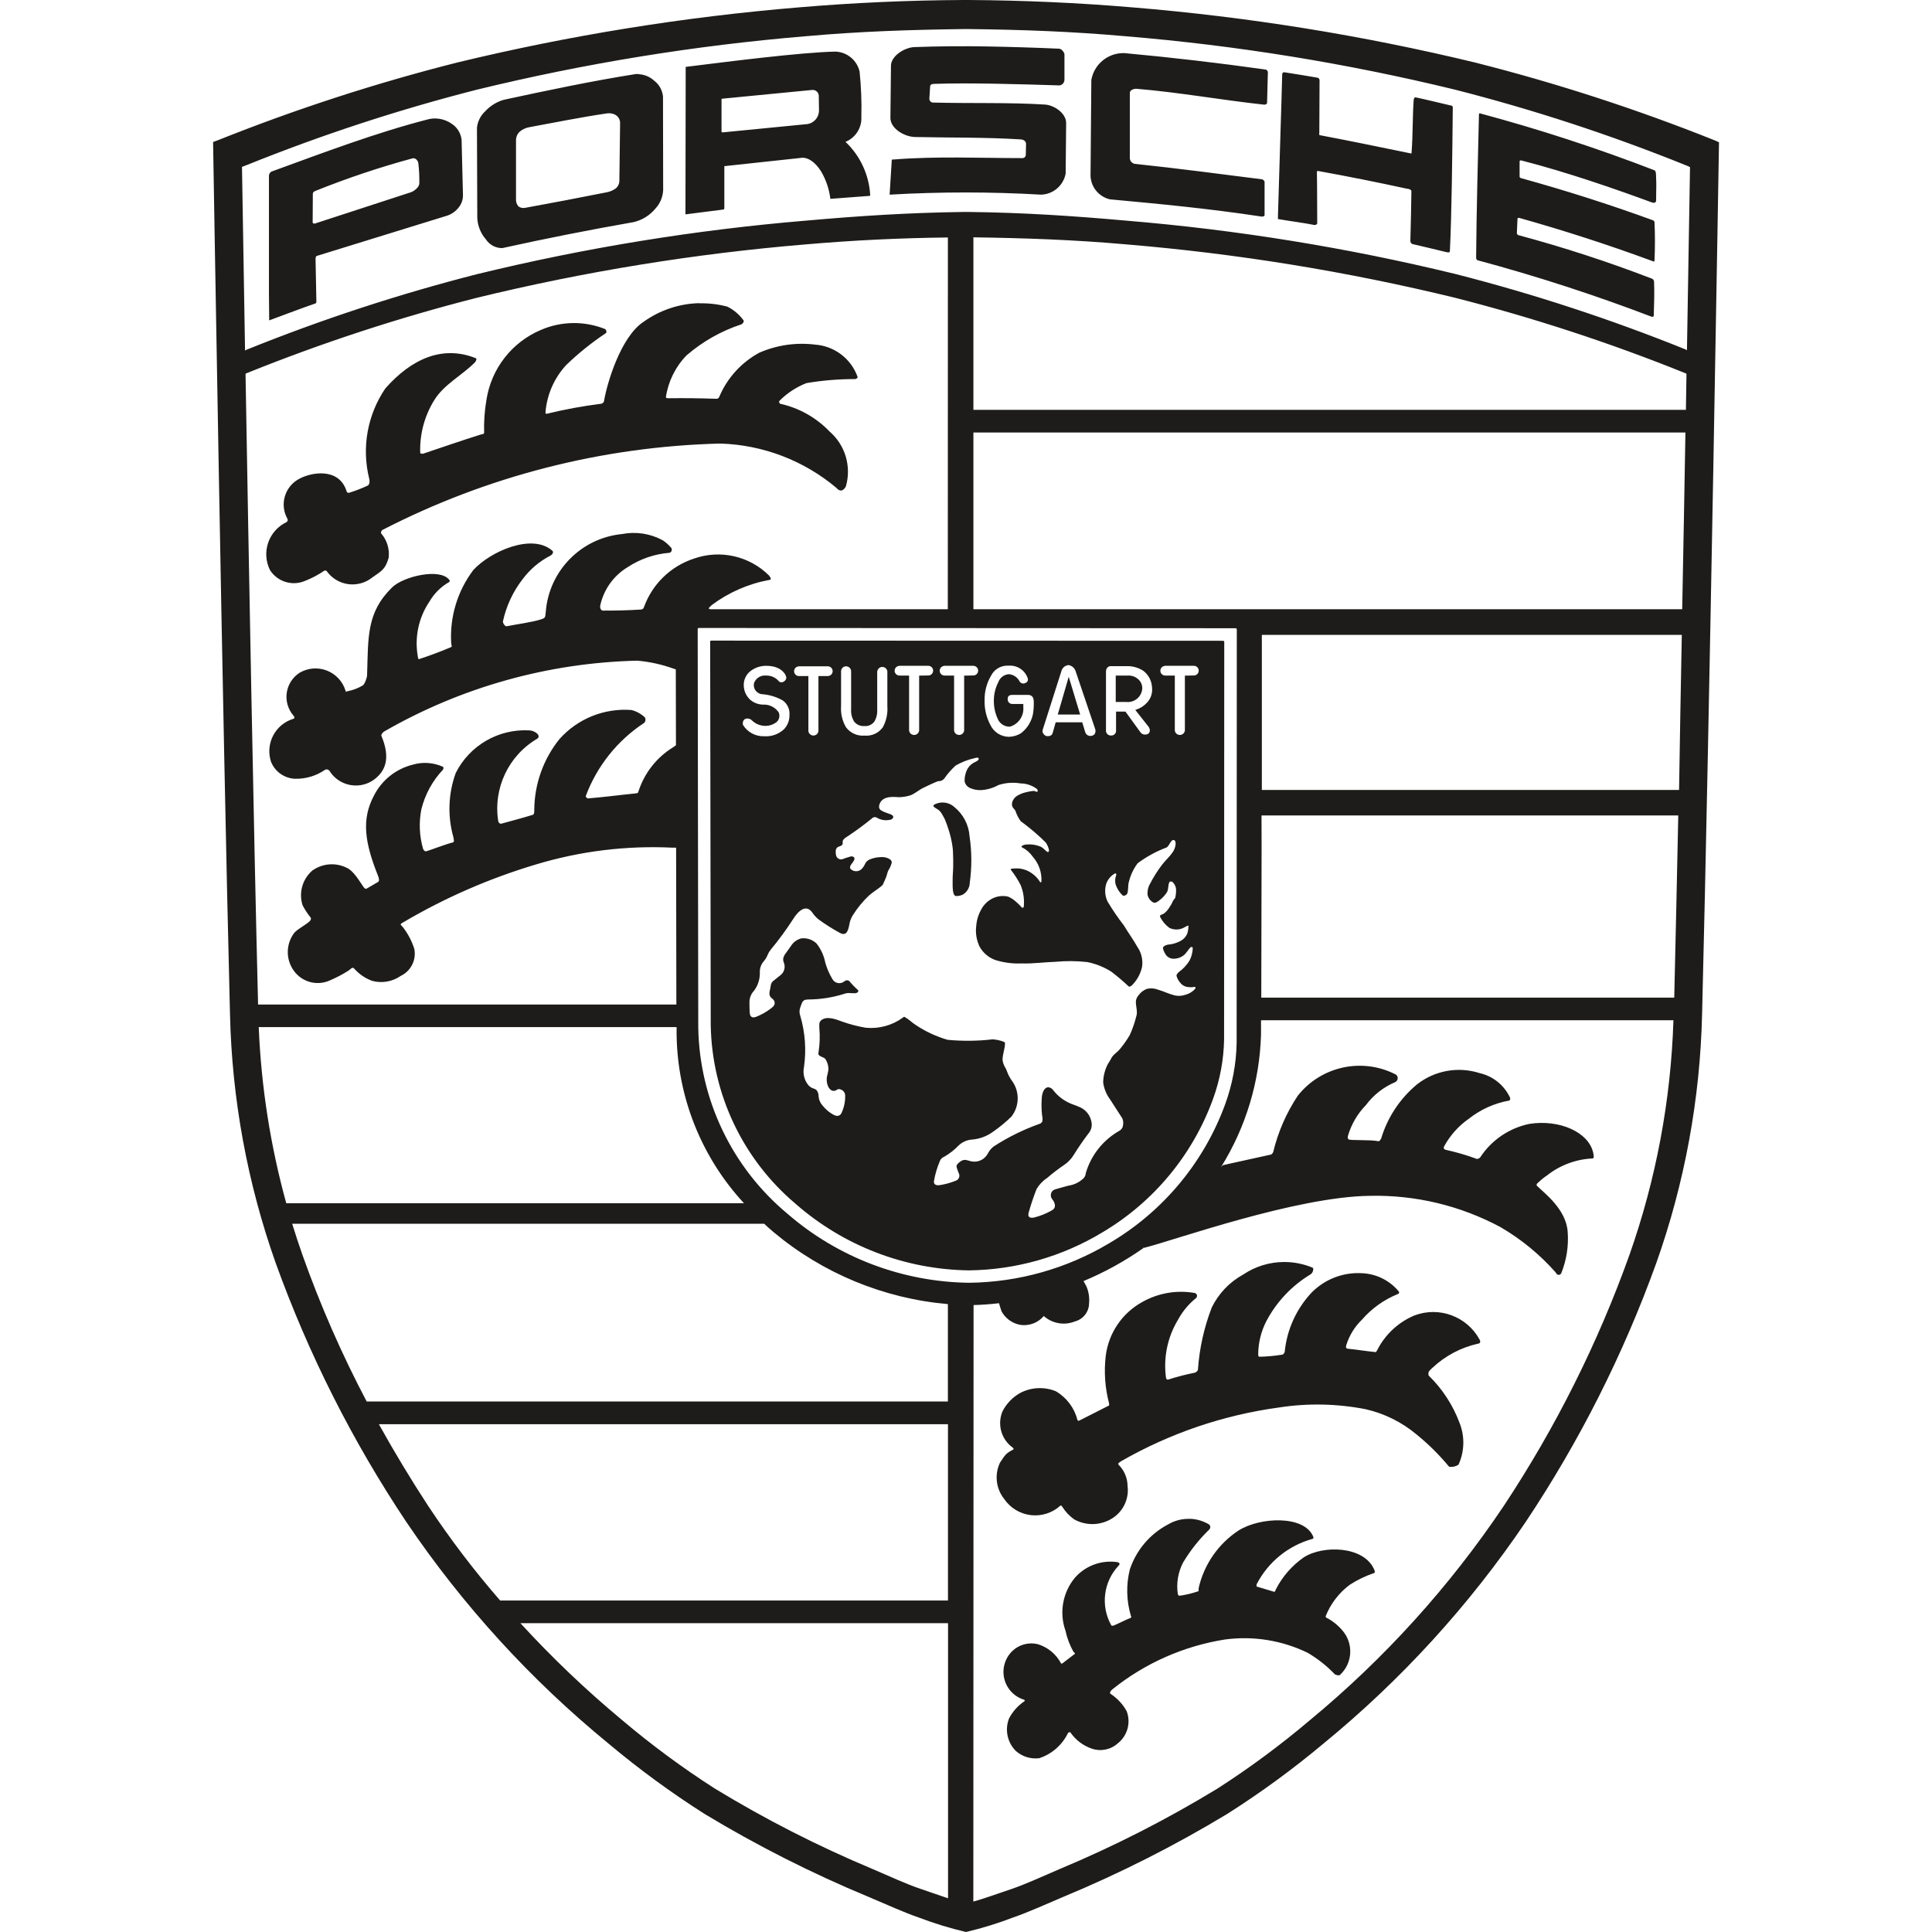
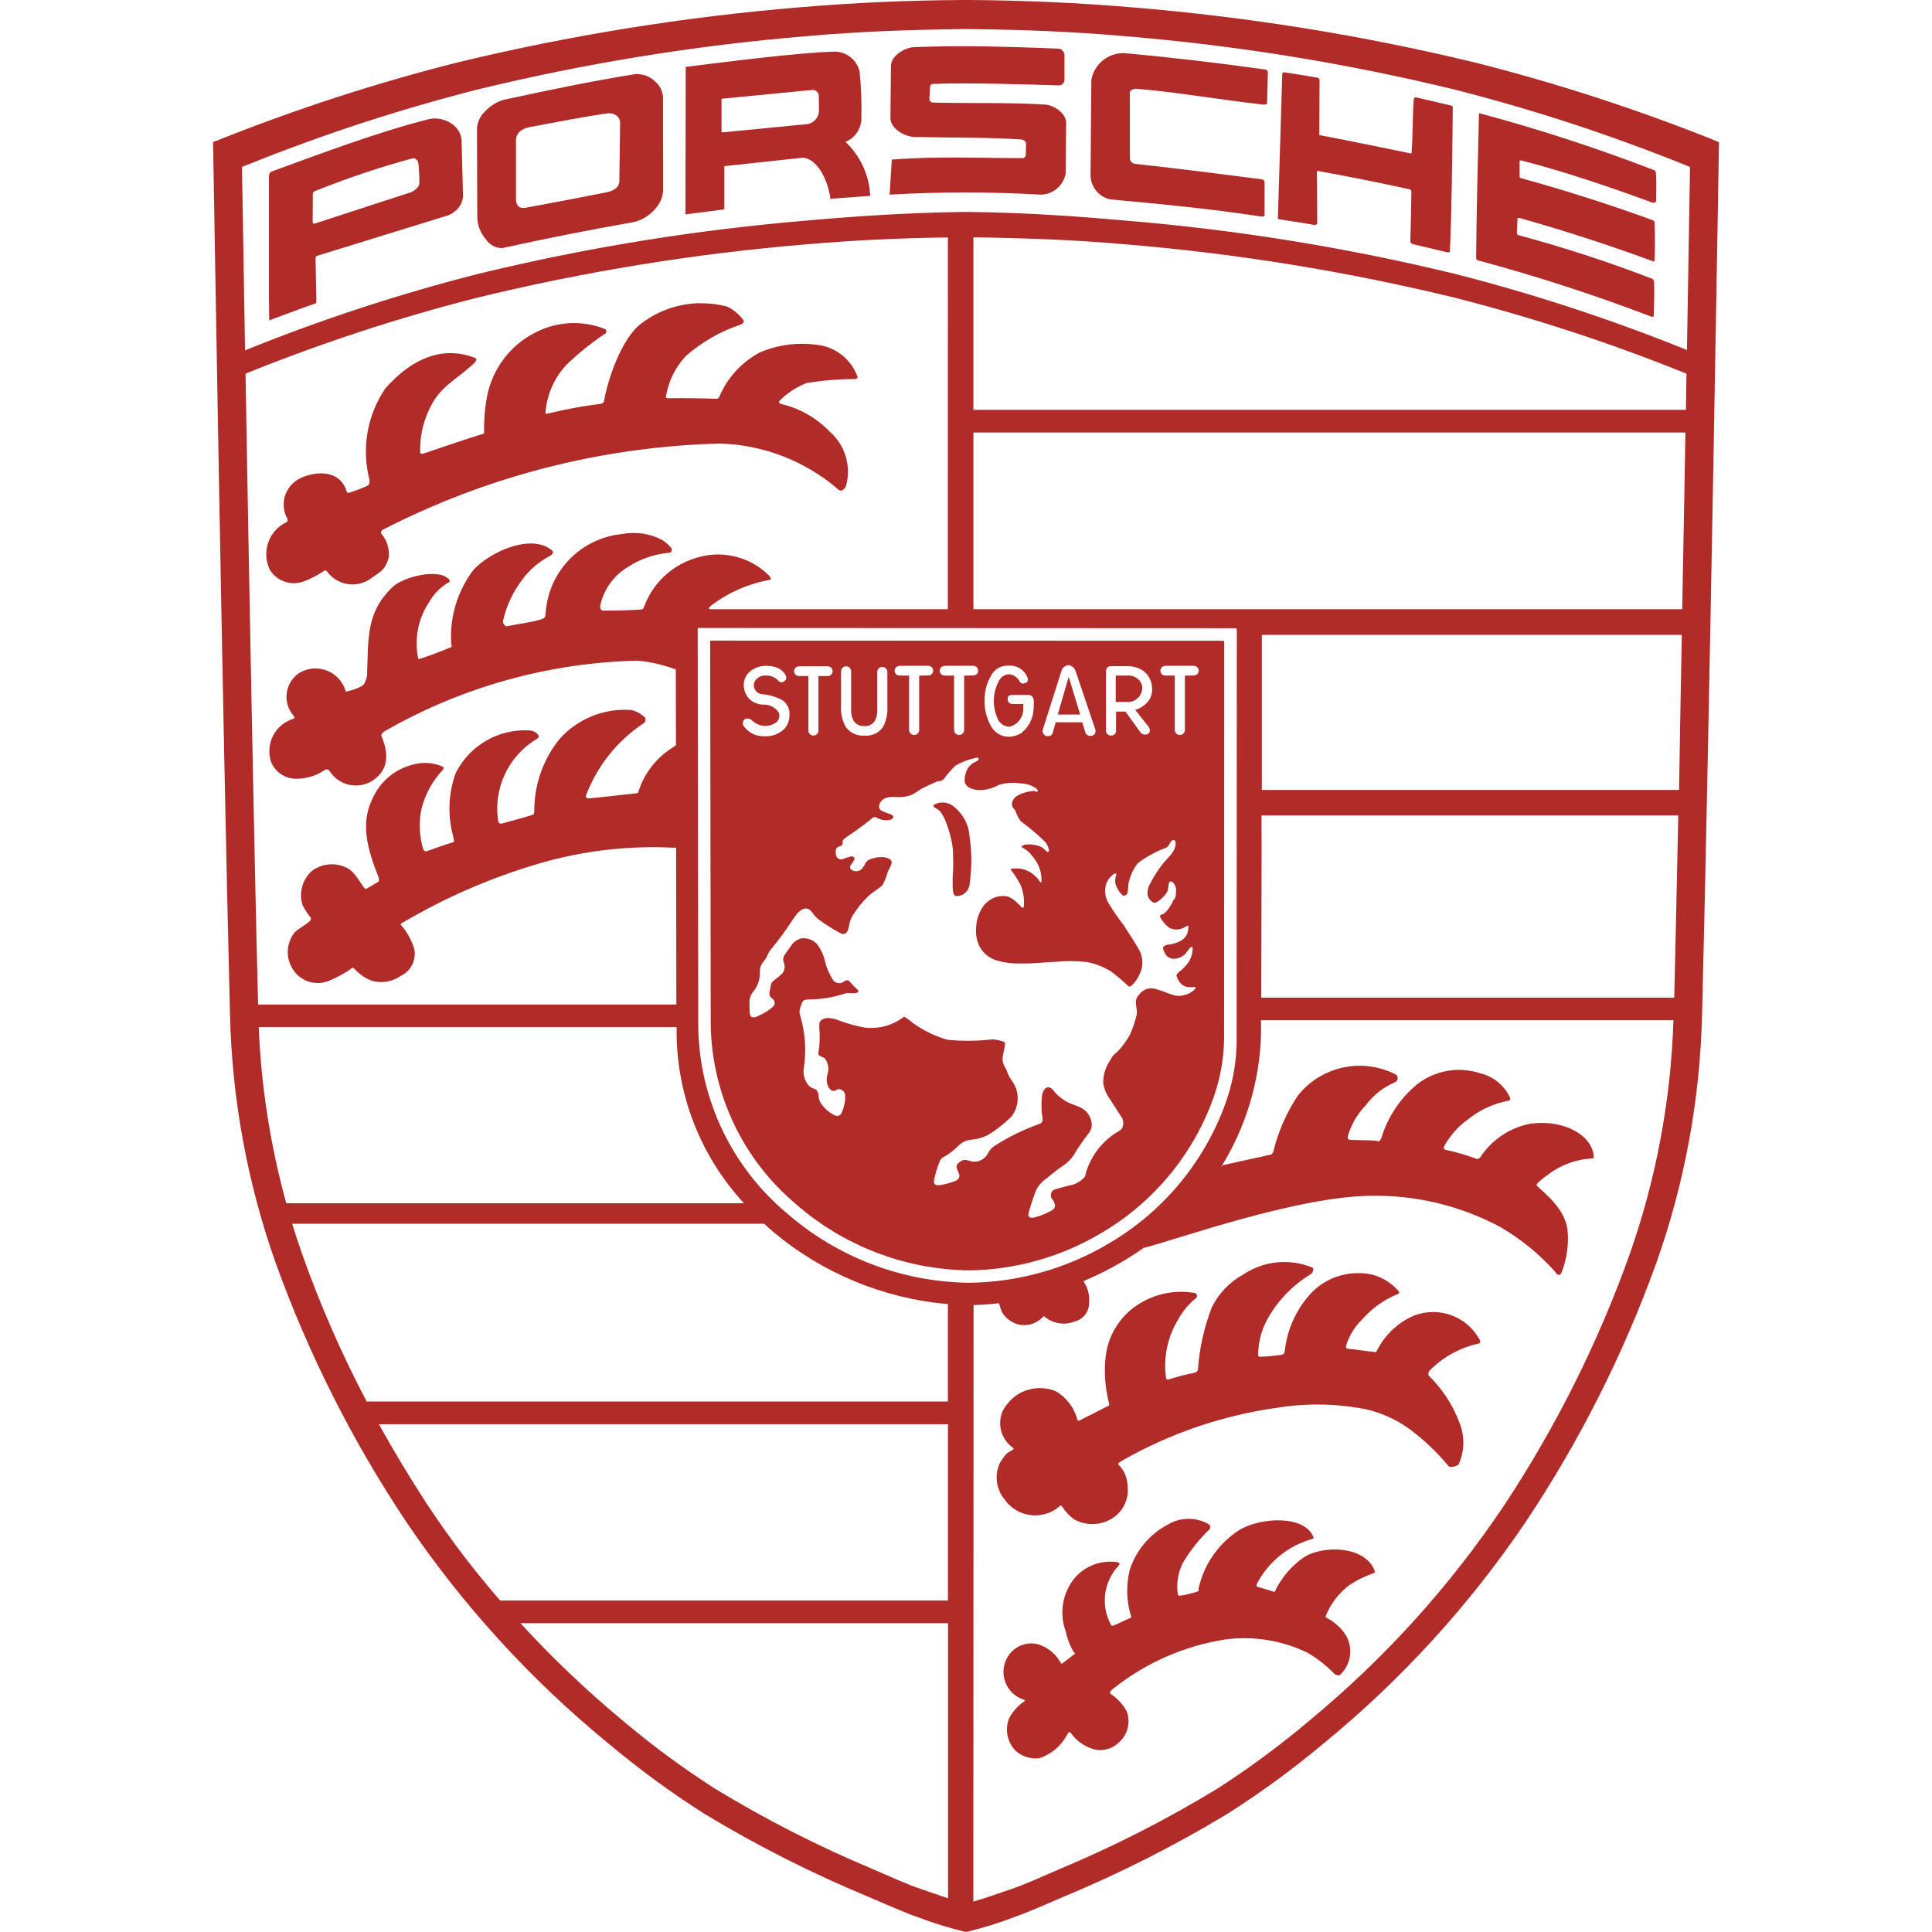
- <svg xmlns="http://www.w3.org/2000/svg" fill="#1D1C1A" role="img" viewBox="0 0 24 24">
+ <svg xmlns="http://www.w3.org/2000/svg" fill="#B12B28" role="img" viewBox="0 0 24 24">
  <path d="M11.972 0A25.68 25.68 0 0 0 9.93.091a27.858 27.858 0 0 0-4.248.685 23.565 23.565 0 0 0-2.975.966l-.06.022s.118 7.243.21 10.831a9.934 9.934 0 0 0 .569 3.098 14.899 14.899 0 0 0 1.622 3.214A12.884 12.884 0 0 0 7.56 21.66a11.234 11.234 0 0 0 1.192.873 15.214 15.214 0 0 0 2.038 1.031c.233.098.436.192.62.255A4.58 4.58 0 0 0 12 24a4.58 4.58 0 0 0 .59-.182c.182-.063.387-.156.62-.255a15.22 15.22 0 0 0 2.037-1.031 11.25 11.25 0 0 0 1.194-.873 12.88 12.88 0 0 0 2.511-2.752 14.889 14.889 0 0 0 1.622-3.214 9.934 9.934 0 0 0 .57-3.098c.091-3.588.21-10.827.21-10.827a.635.635 0 0 0-.057-.026 23.564 23.564 0 0 0-2.976-.966 27.856 27.856 0 0 0-4.248-.684A26.068 26.068 0 0 0 12.031 0zm0 .361h.057c.679.008 1.288.03 1.963.09a26.585 26.585 0 0 1 4.084.663 22.53 22.53 0 0 1 2.861.937.619.619 0 0 1 .057.025l-.038 2.274a.113.113 0 0 0-.019-.01 22.55 22.55 0 0 0-2.86-.937 26.61 26.61 0 0 0-4.085-.662c-.675-.06-1.281-.1-1.96-.108h-.058c-.679.009-1.29.048-1.965.108a26.608 26.608 0 0 0-4.084.665 22.547 22.547 0 0 0-2.861.938.116.116 0 0 0-.02.01l-.038-2.281.058-.022a22.527 22.527 0 0 1 2.86-.937A26.581 26.581 0 0 1 10.01.45c.675-.06 1.284-.08 1.963-.089zm.288.216a16.633 16.633 0 0 0-.902.008c-.121.005-.288.109-.29.23l-.007.648c-.002.132.172.236.305.239.462.01.87.002 1.318.03.033.003.062.023.062.056l-.003.13a.042.042 0 0 1-.045.046c-.521 0-1.066-.025-1.593.017-.028.002-.027-.005-.028.023l-.024.384-.002.03a16.318 16.318 0 0 1 1.882 0 .32.32 0 0 0 .305-.262l.006-.627c0-.129-.158-.224-.261-.23-.442-.028-.945-.013-1.394-.025a.046.046 0 0 1-.044-.05l.009-.145c0-.028.019-.036.047-.037.444-.016 1.107.005 1.562.019a.072.072 0 0 0 .06-.07V.674c0-.017-.032-.067-.063-.068V.605a33.113 33.113 0 0 0-.9-.028zm-1.88.064c-.423.008-1.341.125-1.862.19L8.515 2.64v.023l.47-.06a.014.014 0 0 0 .01-.006.014.014 0 0 0 .003-.01v-.523l.947-.102c.083-.015.18.046.256.169a.88.88 0 0 1 .114.339l.467-.035c.01 0 .03 0 .028-.01a.988.988 0 0 0-.307-.663.316.316 0 0 0 .197-.31 4.34 4.34 0 0 0-.022-.564.32.32 0 0 0-.3-.247zm3.59.019a.404.404 0 0 0-.413.332l-.01 1.195a.312.312 0 0 0 .24.289c.61.057 1.21.112 1.89.215.011 0 .032-.007.032-.017v-.416c0-.009-.02-.028-.027-.03-.454-.057-1.053-.137-1.589-.193a.076.076 0 0 1-.058-.07v-.812c0-.034.05-.052.084-.05.529.044 1.056.14 1.584.197.014.002.036-.007.037-.021l.01-.382a.037.037 0 0 0-.029-.033 36.382 36.382 0 0 0-1.75-.204zm1.98.237c-.012 0-.022.014-.022.025-.006.274-.045 1.457-.053 1.772v.027c.155.027.326.048.453.074.014.002.035-.008.035-.022-.002-.207 0-.448-.004-.636 0-.013.006-.014.02-.012a31.392 31.392 0 0 1 1.102.22c.008 0 .052.007.052.03-.003.217-.007.4-.013.617a.041.041 0 0 0 .027.04c.145.033.283.067.42.1.037.008.043.001.044-.012.022-.451.03-1.174.036-1.784 0-.008-.003-.02-.01-.022-.153-.035-.297-.072-.453-.105-.014-.003-.022.02-.023.035-.015.223-.009.43-.026.652 0 .008 0 .012-.009.01-.37-.076-.765-.158-1.132-.227-.01-.002-.006-.02-.005-.031l.003-.653a.033.033 0 0 0-.026-.03 23.196 23.196 0 0 0-.417-.068zM7.934.92a.303.303 0 0 0-.037 0c-.543.086-1.089.201-1.64.32a.5.5 0 0 0-.23.143.322.322 0 0 0-.102.205l.004 1.118a.434.434 0 0 0 .106.266.24.24 0 0 0 .204.11 38.518 38.518 0 0 1 1.633-.323.497.497 0 0 0 .268-.166.362.362 0 0 0 .098-.23L8.236 1.2a.28.28 0 0 0-.11-.198.303.303 0 0 0-.191-.08zm2.157.197a.076.076 0 0 1 .08.069l.003.189a.172.172 0 0 1-.14.166l-1.062.104-.009-.008V1.23l.009-.004 1.111-.108a.076.076 0 0 1 .008 0zm-2.52.29a.167.167 0 0 1 .078.022.117.117 0 0 1 .054.106l-.009.704a.125.125 0 0 1-.049.105.291.291 0 0 1-.12.047 61.16 61.16 0 0 1-.997.19.106.106 0 0 1-.088-.017.133.133 0 0 1-.03-.1v-.726a.143.143 0 0 1 .04-.097.243.243 0 0 1 .12-.06c.29-.054.67-.129.968-.172a.167.167 0 0 1 .033-.002zm10.81 0l-.001.001c-.008 0-.008.012-.008.019-.014.606-.03 1.167-.035 1.773 0 .013.006.03.018.033a22.245 22.245 0 0 1 2.158.7c.032.011.031-.013.031-.022.003-.138.01-.278.003-.416a.041.041 0 0 0-.025-.033 16.602 16.602 0 0 0-1.66-.541.028.028 0 0 1-.019-.026l.008-.18c0-.008.014-.01.022-.008a21.848 21.848 0 0 1 1.67.542c.01.003.01-.01.01-.019a5.121 5.121 0 0 0 0-.468.029.029 0 0 0-.02-.026 21.457 21.457 0 0 0-1.638-.523c-.008-.002-.018-.01-.018-.018v-.192c0-.008.013-.013.021-.01.564.144 1.184.36 1.615.519.038.014.06.008.06-.027 0-.157.006-.168-.002-.324-.002-.02-.004-.04-.022-.047a21.383 21.383 0 0 0-2.169-.707zm-12.97.064a.365.365 0 0 0-.084.009c-.65.166-1.303.414-1.956.652a.063.063 0 0 0-.03.052V3.65l.003.33s.471-.177.573-.21c.013-.004.013-.017.013-.031l-.01-.52c0-.015.002-.037.016-.04l1.625-.502a.306.306 0 0 0 .138-.101.237.237 0 0 0 .052-.156l-.017-.683a.272.272 0 0 0-.119-.197.365.365 0 0 0-.204-.068zm-.286.496c.036-.01.07.031.072.063a1.86 1.86 0 0 1 .012.25c-.001.045-.066.097-.11.11l-1.184.386c-.011.004-.031 0-.031-.012l.002-.358c0-.017.02-.031.036-.036a10.796 10.796 0 0 1 1.203-.403zm6.967.981c.653.01 1.246.03 1.9.088a26.591 26.591 0 0 1 4.083.663 22.501 22.501 0 0 1 2.861.937.107.107 0 0 1 .014.007 89.441 89.441 0 0 0-.007.448h-8.851zm-.317.002l-.001 4.618H8.827c-.043-.004-.015-.023.015-.052a1.71 1.71 0 0 1 .715-.312c.022-.002.028-.014-.003-.054a.898.898 0 0 0-.93-.212.985.985 0 0 0-.624.603.04.04 0 0 1-.04.031 6.734 6.734 0 0 1-.47.013c-.025 0-.037-.032-.035-.056a.737.737 0 0 1 .343-.484 1.1 1.1 0 0 1 .519-.178.04.04 0 0 0 .02-.063.515.515 0 0 0-.105-.093.758.758 0 0 0-.504-.077 1.053 1.053 0 0 0-.948.964c-.01.06.006.074-.053.094-.112.038-.322.064-.434.088-.02.003-.05-.043-.045-.063a1.309 1.309 0 0 1 .244-.522 1.006 1.006 0 0 1 .342-.291c.026-.013.05-.044.026-.064-.253-.22-.771.012-.98.241a1.37 1.37 0 0 0-.275.91c0 .016.014.041 0 .047a4.942 4.942 0 0 1-.4.15c-.012.003-.014-.028-.016-.04a.93.93 0 0 1 .147-.677.661.661 0 0 1 .244-.241c.01-.006.008-.018 0-.028-.115-.149-.569-.042-.708.094-.32.312-.297.615-.312 1.097-.001.023-.03.111-.056.123a.57.57 0 0 1-.184.07c-.021.006-.023.014-.028-.007a.39.39 0 0 0-.57-.222.356.356 0 0 0-.077.532c.015.017.02.034-.003.041a.42.42 0 0 0-.275.534.336.336 0 0 0 .296.21.628.628 0 0 0 .37-.108.043.043 0 0 1 .06.01.386.386 0 0 0 .531.124c.162-.107.234-.273.114-.559-.007-.016.02-.046.034-.054a6.615 6.615 0 0 1 3.144-.88 1.78 1.78 0 0 1 .456.101.094.094 0 0 1 .023.008l.002.941a.19.19 0 0 1-.034.025 1.005 1.005 0 0 0-.432.55c-.004.017-.006.021-.035.024-.193.019-.399.047-.591.062-.011.002-.032-.019-.028-.03a1.87 1.87 0 0 1 .725-.908.057.057 0 0 0 .01-.067.375.375 0 0 0-.168-.093 1.087 1.087 0 0 0-.895.362 1.418 1.418 0 0 0-.312.875c-.001.022.003.058-.019.065-.124.039-.261.074-.39.11-.015.004-.035-.011-.038-.027a1.006 1.006 0 0 1 .486-1.03c.051-.04-.038-.102-.102-.102a.963.963 0 0 0-.913.53 1.301 1.301 0 0 0-.03.793c.003.023.019.063-.006.069-.079.019-.265.09-.323.108-.021.007-.035-.003-.047-.03a1.041 1.041 0 0 1-.021-.488 1.102 1.102 0 0 1 .268-.493c.008-.01.011-.032 0-.037a.54.54 0 0 0-.378-.025.74.74 0 0 0-.477.38c-.159.297-.118.583.051 1.005.008.02.018.058 0 .07l-.137.08c-.017.013-.032.002-.044-.015-.055-.078-.124-.202-.21-.24a.415.415 0 0 0-.428.035.406.406 0 0 0-.12.431.875.875 0 0 0 .1.152c.01.014-.001.036-.013.047-.059.052-.14.09-.188.14a.395.395 0 0 0-.01.471.365.365 0 0 0 .45.123 1.624 1.624 0 0 0 .232-.122c.027-.018.045-.051.07-.025a.546.546 0 0 0 .224.153.427.427 0 0 0 .354-.062.305.305 0 0 0 .168-.338.875.875 0 0 0-.143-.27c-.033-.035-.035-.033 0-.054a7.435 7.435 0 0 1 1.66-.724 5.024 5.024 0 0 1 1.69-.207h.046l.003 1.949H3.206c-.054-2.133-.116-5.51-.156-7.836a.113.113 0 0 1 .014-.007 22.499 22.499 0 0 1 2.86-.937 26.59 26.59 0 0 1 4.084-.663 23.38 23.38 0 0 1 1.768-.086zm-3.088.816a1.237 1.237 0 0 0-.693.232c-.286.188-.456.773-.49.982a.044.044 0 0 1-.04.036 5.998 5.998 0 0 0-.676.125c-.007.001-.012-.01-.012-.017a.983.983 0 0 1 .258-.59 3.506 3.506 0 0 1 .493-.396c.013-.011.004-.045-.012-.051a1.035 1.035 0 0 0-.797.012 1.129 1.129 0 0 0-.675.867 2.062 2.062 0 0 0-.029.41c.002.017-.03.018-.045.023-.246.077-.504.167-.71.236-.01.004-.039.002-.039-.01a1.168 1.168 0 0 1 .175-.655c.12-.195.343-.305.505-.469.011-.012.028-.044.011-.051-.41-.165-.797.004-1.124.375a1.395 1.395 0 0 0-.2 1.124c.009.036 0 .075-.019.083a1.805 1.805 0 0 1-.23.089.025.025 0 0 1-.033-.02c-.093-.296-.44-.238-.597-.148a.361.361 0 0 0-.139.489.031.031 0 0 1-.01.044.442.442 0 0 0-.205.596.352.352 0 0 0 .428.137 1.208 1.208 0 0 0 .246-.129.027.027 0 0 1 .03.004.393.393 0 0 0 .566.08c.115-.082.16-.096.204-.244a.39.39 0 0 0-.09-.3c-.012-.01-.001-.04.013-.047A9.692 9.692 0 0 1 8.947 5.51a2.35 2.35 0 0 1 1.446.553.072.072 0 0 0 .062.031.098.098 0 0 0 .054-.056.66.66 0 0 0-.204-.678 1.21 1.21 0 0 0-.612-.344c-.012-.003-.02-.029-.01-.037a.968.968 0 0 1 .335-.22 3.587 3.587 0 0 1 .605-.05c.014-.001.035-.015.03-.028a.606.606 0 0 0-.527-.4 1.325 1.325 0 0 0-.693.1 1.118 1.118 0 0 0-.5.553.036.036 0 0 1-.032.02 12.139 12.139 0 0 0-.594-.007c-.014 0-.035 0-.035-.014a.943.943 0 0 1 .255-.517 1.989 1.989 0 0 1 .68-.386c.019-.006.04-.036.029-.051a.549.549 0 0 0-.201-.17 1.237 1.237 0 0 0-.347-.041zm3.405 1.607h8.845c-.012.686-.025 1.433-.04 2.195h-8.805zM8.681 7.801l6.666.003a.016.016 0 0 1 .017.013l-.002 5.138a2.354 2.354 0 0 1-.143.764 3.327 3.327 0 0 1-1.44 1.725 3.468 3.468 0 0 1-1.74.491 3.512 3.512 0 0 1-2.26-.86 3.078 3.078 0 0 1-1.105-2.31L8.667 7.82c0-.013.001-.019.014-.019zm6.994.086h5.217c-.012.645-.025 1.296-.034 1.926h-5.183V8.318zm-6.839.071c-.013 0-.014.005-.014.018l.007 4.753a2.97 2.97 0 0 0 1.054 2.225 3.333 3.333 0 0 0 2.153.827 3.284 3.284 0 0 0 1.66-.473 3.193 3.193 0 0 0 1.374-1.66 2.28 2.28 0 0 0 .136-.734l.002-4.94a.015.015 0 0 0-.016-.014zm4.436.304a.101.101 0 0 1 .001 0 .11.11 0 0 1 .087.071l.242.715a.079.079 0 0 1-.003.07.066.066 0 0 1-.054.024.065.065 0 0 1-.063-.044l-.038-.125h-.33l-.036.128c-.01.04-.04.044-.071.044a.063.063 0 0 1-.044-.028.057.057 0 0 1-.01-.052l.232-.728a.101.101 0 0 1 .087-.075zm-.763.007a.226.226 0 0 1 .023 0 .232.232 0 0 1 .235.157.046.046 0 0 1-.031.059.053.053 0 0 1-.07-.02.166.166 0 0 0-.132-.09.151.151 0 0 0-.133.1.498.498 0 0 0-.055.222.524.524 0 0 0 .046.228.159.159 0 0 0 .154.102.233.233 0 0 0 .166-.243v-.039h-.135a.057.057 0 0 1-.059-.063c0-.023.007-.05.059-.05h.192c.064 0 .073.048.073.09a.792.792 0 0 1-.011.152.399.399 0 0 1-.15.236.301.301 0 0 1-.15.043.257.257 0 0 1-.227-.145.618.618 0 0 1-.073-.31.577.577 0 0 1 .08-.304.226.226 0 0 1 .198-.125zm-2.988.002a.318.318 0 0 1 .004 0c.183.002.243.111.243.15 0 .035-.061.08-.095.039a.2.2 0 0 0-.157-.068.143.143 0 0 0-.15.096.114.114 0 0 0 .094.135.61.61 0 0 1 .267.08h-.001a.202.202 0 0 1 .081.18.247.247 0 0 1-.067.175.327.327 0 0 1-.247.088.297.297 0 0 1-.263-.14c-.004-.01-.01-.063.034-.078a.084.084 0 0 1 .082.026.239.239 0 0 0 .156.063.223.223 0 0 0 .148-.05.105.105 0 0 0 .024-.116.219.219 0 0 0-.193-.098.25.25 0 0 1-.172-.07.25.25 0 0 1-.069-.196.219.219 0 0 1 .1-.163.318.318 0 0 1 .181-.053zm1.649 0a.06.06 0 0 1 .001 0 .06.06 0 0 1 .006 0h.355a.06.06 0 1 1 0 .12l-.114.002v.682a.063.063 0 0 1-.125 0v-.683h-.116a.06.06 0 0 1-.007-.12zm.56 0a.06.06 0 0 1 .001 0 .06.06 0 0 1 .006 0h.354a.06.06 0 1 1 0 .12l-.114.002v.682a.063.063 0 0 1-.125 0v-.683h-.115a.06.06 0 0 1-.007-.12zm2.74 0a.06.06 0 0 1 .002 0 .06.06 0 0 1 .006 0h.353a.06.06 0 1 1 0 .12l-.112.002v.682a.063.063 0 0 1-.125 0v-.683h-.116a.06.06 0 0 1-.007-.12zm-.677.004a.063.063 0 0 1 .012 0h.19a.364.364 0 0 1 .208.058.278.278 0 0 1 .108.206.235.235 0 0 1-.071.198.305.305 0 0 1-.117.075l-.02.007.158.2a.086.086 0 0 1 .023.056c-.002.032-.023.05-.06.05a.066.066 0 0 1-.056-.027l-.187-.258h-.117v.23a.059.059 0 0 1-.063.067.06.06 0 0 1-.062-.067v-.726a.073.073 0 0 1 .016-.05.063.063 0 0 1 .038-.019zm-3.87.002a.06.06 0 0 1 .003 0h.357a.06.06 0 0 1 0 .121h-.116v.684a.063.063 0 0 1-.125 0v-.684h-.116a.06.06 0 0 1-.003-.12zm.583 0a.063.063 0 0 1 .002 0 .063.063 0 0 1 .065.064v.471a.258.258 0 0 0 .037.151.146.146 0 0 0 .127.056.138.138 0 0 0 .125-.056.265.265 0 0 0 .035-.15V8.34h.001a.063.063 0 0 1 .125 0v.432a.474.474 0 0 1-.056.262.25.25 0 0 1-.228.104.26.26 0 0 1-.23-.104.456.456 0 0 1-.061-.262V8.34a.063.063 0 0 1 .058-.063zm3.354.115v.328h.13a.18.18 0 0 0 .2-.174.15.15 0 0 0-.051-.109.178.178 0 0 0-.13-.045zm-.584.015l-.136.469h.278zm-1.14 1.005c.011 0 .021.002.022.011.002.018-.016.029-.042.042a.206.206 0 0 0-.094.08.31.31 0 0 0-.039.163.115.115 0 0 0 .063.079.298.298 0 0 0 .142.028.502.502 0 0 0 .215-.063.581.581 0 0 1 .276-.02.341.341 0 0 1 .194.063c.024.017.02.038.011.04-.014.005-.029-.012-.044-.01a.674.674 0 0 0-.142.03c-.06.027-.087.037-.116.09a.099.099 0 0 0-.007.073c.01.024.035.04.04.057a.446.446 0 0 0 .064.125.205.205 0 0 0 .03.023 2.668 2.668 0 0 1 .282.243.26.26 0 0 1 .04.093c.003.012-.007.03-.018.025a.255.255 0 0 1-.036-.029.178.178 0 0 0-.053-.039.368.368 0 0 0-.176-.025c-.027 0-.081.024-.05.036a.357.357 0 0 1 .132.116.43.43 0 0 1 .107.31c0 .006-.012.01-.015.006a.359.359 0 0 0-.102-.109.324.324 0 0 0-.21-.062c-.015.001-.06 0-.055.014a1.19 1.19 0 0 1 .123.191.562.562 0 0 1 .039.276c-.001.005-.02.01-.023.005a.61.61 0 0 0-.077-.076.349.349 0 0 0-.094-.06.29.29 0 0 0-.204.028.325.325 0 0 0-.13.132.492.492 0 0 0-.062.205.46.46 0 0 0 .042.257.368.368 0 0 0 .19.164.955.955 0 0 0 .334.044c.139.005.278-.016.417-.02a1.943 1.943 0 0 1 .396.003.88.88 0 0 1 .3.12 2.64 2.64 0 0 1 .215.183c.008.006.026-.003.035-.009a.462.462 0 0 0 .131-.233.346.346 0 0 0-.056-.246c-.047-.085-.116-.18-.17-.27a2.962 2.962 0 0 1-.202-.296.305.305 0 0 1-.017-.221.238.238 0 0 1 .107-.128c.011-.007.022.006.017.021a.184.184 0 0 0-.008.112.32.32 0 0 0 .089.14c.013.01.047-.005.055-.021.018-.043.007-.11.023-.154a.619.619 0 0 1 .108-.226 1.47 1.47 0 0 1 .36-.196c.033-.019.054-.105.091-.091.037.013.017.1-.011.142-.04.062-.087.1-.131.156a1.536 1.536 0 0 0-.157.247.222.222 0 0 0-.029.137.14.14 0 0 0 .073.094c.022.01.05-.01.07-.025a.385.385 0 0 0 .097-.103c.023-.038.01-.089.032-.128.006-.009.03-.007.037 0a.139.139 0 0 1 .044.084.393.393 0 0 1-.01.113c-.003.008-.024.027-.031.045a.244.244 0 0 1-.02.04c-.036.063-.078.116-.125.126-.01.001-.017.021-.01.03a.391.391 0 0 0 .113.132.198.198 0 0 0 .152.01c.027-.008.048-.027.079-.037.013-.004.005.004.005.017a.27.27 0 0 1-.015.086.19.19 0 0 1-.075.083.395.395 0 0 1-.166.05c-.027.005-.068.025-.058.051a.256.256 0 0 0 .042.085.122.122 0 0 0 .08.039.205.205 0 0 0 .125-.036c.04-.026.061-.074.096-.108.007-.006.026 0 .026.01a.36.36 0 0 1-.041.158.497.497 0 0 1-.128.138c-.015.013-.033.029-.033.049a.2.2 0 0 0 .044.084.134.134 0 0 0 .083.054.269.269 0 0 0 .1 0c.013 0 .01.023-.001.031a.253.253 0 0 1-.117.068.25.25 0 0 1-.128.008c-.081-.02-.134-.05-.214-.073a.23.23 0 0 0-.135-.009.227.227 0 0 0-.106.083.133.133 0 0 0-.03.064c-.006.063.025.13.005.192a1.415 1.415 0 0 1-.081.234 1.314 1.314 0 0 1-.115.165c-.04.054-.093.074-.12.133a.638.638 0 0 1-.038.063.515.515 0 0 0-.058.229.452.452 0 0 0 .085.209l.153.237a.149.149 0 0 1 .009.083.088.088 0 0 1-.044.07.893.893 0 0 0-.419.527l-.002.013v.004a.106.106 0 0 1-.021.042.334.334 0 0 1-.19.096c-.055.015-.11.029-.165.046a.077.077 0 0 0-.044.031.08.08 0 0 0 .009.097.137.137 0 0 1 .03.071.063.063 0 0 1-.013.042.108.108 0 0 1-.028.022.865.865 0 0 1-.216.087c-.05.011-.086-.002-.07-.059a3.075 3.075 0 0 1 .098-.293.42.42 0 0 1 .133-.14 2.289 2.289 0 0 1 .212-.162.411.411 0 0 0 .119-.126 3.299 3.299 0 0 1 .19-.275.163.163 0 0 0 .029-.129.246.246 0 0 0-.142-.185 1.052 1.052 0 0 0-.085-.034.534.534 0 0 1-.246-.175.09.09 0 0 0-.062-.04c-.063.002-.081.09-.083.138a1.17 1.17 0 0 0 .004.212.18.18 0 0 1 .004.072.055.055 0 0 1-.039.034 2.74 2.74 0 0 0-.565.279.24.24 0 0 0-.063.07l-.017.029a.187.187 0 0 1-.223.08.5.5 0 0 0-.044-.011.094.094 0 0 0-.064.017.162.162 0 0 0-.041.036.06.06 0 0 0-.01.019v.006a.057.057 0 0 0 0 .008.07.07 0 0 0 .004.017l.022.06a.066.066 0 0 1-.038.096.881.881 0 0 1-.203.055c-.04.005-.075-.01-.065-.057a1.1 1.1 0 0 1 .07-.237.094.094 0 0 1 .057-.06.79.79 0 0 0 .179-.14.266.266 0 0 1 .169-.073.512.512 0 0 0 .262-.1 1.73 1.73 0 0 0 .225-.186.37.37 0 0 0-.006-.46l-.02-.035c-.019-.03-.03-.073-.046-.104a.24.24 0 0 1-.039-.104c0-.068.027-.133.031-.201a.024.024 0 0 0-.016-.025.488.488 0 0 0-.137-.03 2.677 2.677 0 0 1-.56.006 1.423 1.423 0 0 1-.39-.18c-.053-.033-.085-.07-.139-.101-.014-.008-.015-.005-.028.006a.672.672 0 0 1-.459.125h-.002a1.766 1.766 0 0 1-.294-.077c-.073-.027-.19-.074-.26-.015-.029.025-.022.06-.022.093a1.244 1.244 0 0 1-.01.305.038.038 0 0 0 .003.032.044.044 0 0 0 .006.006.136.136 0 0 0 .036.02l.01.004c.028.01.033.023.05.058a.196.196 0 0 1 .016.062.159.159 0 0 1-.003.062.544.544 0 0 1-.009.039.207.207 0 0 0 .008.135.115.115 0 0 0 .042.053.073.073 0 0 0 .01.004.063.063 0 0 0 .01.003.068.068 0 0 0 .01 0h.01a.074.074 0 0 0 .02-.008l.004-.002a.05.05 0 0 1 .035-.012.046.046 0 0 1 .01.003.08.08 0 0 1 .063.074.484.484 0 0 1-.046.221.058.058 0 0 1-.077.03l-.018-.007a.445.445 0 0 1-.14-.117.19.19 0 0 1-.049-.112.12.12 0 0 0-.028-.082.09.09 0 0 0-.032-.016.144.144 0 0 1-.07-.046.268.268 0 0 1-.052-.219 1.5 1.5 0 0 0-.046-.64.149.149 0 0 1 .002-.108l.016-.043a.148.148 0 0 1 .007-.016.06.06 0 0 1 .042-.032.167.167 0 0 1 .029-.003 1.516 1.516 0 0 0 .45-.07.152.152 0 0 1 .062-.01.89.89 0 0 0 .073.002c.03 0 .06-.027.024-.05a.847.847 0 0 1-.084-.087.046.046 0 0 0-.052-.022.072.072 0 0 0-.01.005l-.009.005a.098.098 0 0 1-.152-.029.824.824 0 0 1-.087-.202.555.555 0 0 0-.109-.238.235.235 0 0 0-.19-.063.216.216 0 0 0-.13.098l-.063.088a.144.144 0 0 0-.031.067.107.107 0 0 0 0 .016.14.14 0 0 0 .008.032.133.133 0 0 1-.039.154l-.094.075a.087.087 0 0 0-.03.06.527.527 0 0 1-.012.06.13.13 0 0 0-.003.045.088.088 0 0 0 .002.012.081.081 0 0 0 .031.04.156.156 0 0 1 .013.012.074.074 0 0 1 .012.017.06.06 0 0 1-.012.07.219.219 0 0 1-.024.021.753.753 0 0 1-.19.108.098.098 0 0 1-.026.006c-.038.003-.05-.026-.052-.06-.003-.044-.003-.089-.003-.134a.207.207 0 0 1 .057-.137.36.36 0 0 0 .072-.225.197.197 0 0 1 .04-.13.305.305 0 0 0 .057-.09.257.257 0 0 1 .039-.066 3.861 3.861 0 0 0 .281-.384c.054-.086.155-.192.237-.073a.357.357 0 0 0 .078.084 2.395 2.395 0 0 0 .259.164c.094.053.109-.042.125-.121v-.003a.331.331 0 0 1 .038-.092 1.26 1.26 0 0 1 .202-.247c.043-.038.105-.076.15-.113.018-.016.023-.018.03-.04.009-.022.024-.05.034-.078.01-.027.015-.055.024-.076a.344.344 0 0 0 .044-.098v-.003a.023.023 0 0 0 0-.005v-.007l-.003-.007a.05.05 0 0 0-.021-.024.18.18 0 0 0-.102-.026h-.003a.384.384 0 0 0-.148.031.106.106 0 0 0-.054.054.226.226 0 0 1-.042.063.098.098 0 0 1-.13.006c-.024-.016-.014-.043 0-.063a.414.414 0 0 0 .035-.05.042.042 0 0 0 .005-.025v-.004l-.002-.005a.031.031 0 0 0-.005-.006.046.046 0 0 0-.045-.007.98.98 0 0 0-.083.027.064.064 0 0 1-.094-.047.174.174 0 0 1-.003-.055.055.055 0 0 1 .04-.05c.02-.006.05-.017.046-.042a.079.079 0 0 1 0-.023.052.052 0 0 1 .012-.024.14.14 0 0 1 .03-.025 3.869 3.869 0 0 0 .32-.234.05.05 0 0 1 .064-.01l.01.006a.223.223 0 0 0 .151.02.046.046 0 0 0 .041-.03.025.025 0 0 0 0-.005v-.005l-.002-.006-.003-.004a.071.071 0 0 0-.035-.021l-.058-.021a.269.269 0 0 1-.052-.025.053.053 0 0 1-.025-.059c.023-.113.147-.114.241-.105h.004a.505.505 0 0 0 .14-.022c.06-.021.106-.067.163-.094.057-.027.117-.057.176-.08.018-.006.033-.002.049-.009a.091.091 0 0 0 .035-.025.965.965 0 0 1 .142-.163.822.822 0 0 1 .236-.092.107.107 0 0 1 .03-.006zm-.425.557a.219.219 0 0 0-.105.026c-.009.005-.015.016-.008.024.018.021.049.03.07.05a.16.16 0 0 1 .035.046c.009.019.024.04.033.06a1.296 1.296 0 0 1 .045.123 1.227 1.227 0 0 1 .05.209c.01.057.007.117.01.175v.081c-.001.023-.001.047-.003.07a1.143 1.143 0 0 0-.004.098v.08c.002.07.013.12.044.12a.18.18 0 0 0 .084-.019.175.175 0 0 0 .085-.148 2.026 2.026 0 0 0-.003-.576.51.51 0 0 0-.188-.362.219.219 0 0 0-.144-.057zm3.96.161h5.177c-.017.825-.034 1.6-.05 2.263h-5.13l.004-1.862zm-.006 2.544h5.123a9.697 9.697 0 0 1-.545 2.911 14.495 14.495 0 0 1-1.56 3.118 12.45 12.45 0 0 1-2.415 2.669 10.809 10.809 0 0 1-1.147.848 14.592 14.592 0 0 1-1.96.999c-.224.096-.418.186-.596.247-.193.065-.358.125-.474.156v-.115l.003-7.295a3.552 3.552 0 0 0 .316-.023c.005.015.016.057.031.1a.333.333 0 0 0 .219.166.317.317 0 0 0 .306-.107.373.373 0 0 0 .388.067.235.235 0 0 0 .175-.227.43.43 0 0 0-.033-.208l-.036-.066a3.925 3.925 0 0 0 .744-.41l.02-.006c.373-.094 1.872-.631 2.791-.643a3.28 3.28 0 0 1 1.627.39 2.792 2.792 0 0 1 .682.56c.006.009.013.028.037.032a.036.036 0 0 0 .034-.022 1.139 1.139 0 0 0 .079-.516c-.02-.282-.3-.486-.383-.57-.003-.003-.01-.021.02-.041a.674.674 0 0 1 .105-.085.983.983 0 0 1 .562-.212c.03.003.02-.04.012-.076-.058-.25-.415-.412-.79-.354a.963.963 0 0 0-.613.417c-.007.011-.042.027-.056.013a2.926 2.926 0 0 0-.369-.107c-.045-.01-.021-.044-.019-.05a1.003 1.003 0 0 1 .304-.337 1.125 1.125 0 0 1 .494-.224c.022 0 .022-.03.016-.04a.55.55 0 0 0-.375-.302.844.844 0 0 0-.78.14 1.397 1.397 0 0 0-.445.673c-.014.02-.018.036-.036.032-.099-.02-.345-.007-.367-.022-.015-.007-.012-.03-.009-.045a.91.91 0 0 1 .222-.38.882.882 0 0 1 .364-.286.055.055 0 0 0 .01-.094.98.98 0 0 0-1.22.263 2.192 2.192 0 0 0-.304.696c-.002.009-.017.036-.036.036l-.508.112-.083.019-.022.023a3.29 3.29 0 0 0 .497-1.65zm-12.45.085h5.19v.09a3.145 3.145 0 0 0 .837 2.098H3.556a9.74 9.74 0 0 1-.342-2.188zm.415 2.443h5.863a2.566 2.566 0 0 0 .112.1 3.897 3.897 0 0 0 2.17.898v1.21h-7.22a13.789 13.789 0 0 1-.8-1.827 10.401 10.401 0 0 1-.125-.38zm10.584.29l-.01.012h-.002l-.002-.002a3.29 3.29 0 0 0 .015-.01zm1.738.185a.911.911 0 0 0-.507.155.934.934 0 0 0-.392.41 2.65 2.65 0 0 0-.172.775.063.063 0 0 1-.038.035 2.897 2.897 0 0 0-.335.087.026.026 0 0 1-.023-.02 1.105 1.105 0 0 1 .15-.727.886.886 0 0 1 .218-.263.037.037 0 0 0-.017-.068.98.98 0 0 0-.648.114.888.888 0 0 0-.452.667 1.589 1.589 0 0 0 .042.594c0 .006.006.027-.016.031-.076.037-.282.145-.355.18-.005.002-.019.005-.022-.006a.58.58 0 0 0-.268-.358.526.526 0 0 0-.446.022.548.548 0 0 0-.216.224.375.375 0 0 0 .127.455c.006.006.017.02 0 .025-.09.049-.092.06-.16.161a.428.428 0 0 0 .052.45.465.465 0 0 0 .7.082c.004-.003.018.005.025.02a.548.548 0 0 0 .143.151.463.463 0 0 0 .455 0 .413.413 0 0 0 .21-.415.378.378 0 0 0-.111-.262c-.013-.016 0-.024.034-.046a5.404 5.404 0 0 1 1.96-.666 3.121 3.121 0 0 1 1.076.022 1.504 1.504 0 0 1 .629.312 2.841 2.841 0 0 1 .406.402.164.164 0 0 0 .117-.025.66.66 0 0 0 .014-.517 1.604 1.604 0 0 0-.384-.59c-.003-.002-.003-.013-.003-.02-.004-.03.015-.045.052-.079a1.211 1.211 0 0 1 .562-.297c.027-.002.038-.022.02-.053a.656.656 0 0 0-.808-.298h-.001a.916.916 0 0 0-.454.416c-.006.011-.022.05-.037.038-.09-.008-.242-.032-.331-.04-.041-.002-.025-.039-.024-.045a.744.744 0 0 1 .194-.316 1.176 1.176 0 0 1 .444-.318.021.021 0 0 0 .016-.031.627.627 0 0 0-.465-.229.81.81 0 0 0-.617.238 1.255 1.255 0 0 0-.337.74c-.009.023-.02.035-.037.035a2 2 0 0 1-.278.025c-.015-.004-.014-.02-.014-.036a.91.91 0 0 1 .101-.406 1.491 1.491 0 0 1 .55-.582c.036-.025.038-.076.026-.082a.911.911 0 0 0-.355-.071zM4.707 17.692h7.069v2.19H6.213a11.237 11.237 0 0 1-.898-1.181 16.446 16.446 0 0 1-.609-1.01zm10.076 1.176a.497.497 0 0 0-.273.069.982.982 0 0 0-.475.56 1.09 1.09 0 0 0 .012.571c.003.007.012.024-.002.03-.078.03-.136.065-.213.096-.004 0-.024.005-.028-.005a.631.631 0 0 1 .088-.736c.017-.015.027-.035-.008-.047a.588.588 0 0 0-.531.193.677.677 0 0 0-.117.659.922.922 0 0 0 .099.261c.003.005.03.021.014.028l-.15.115c-.003.003-.014.008-.019 0a.486.486 0 0 0-.29-.238.341.341 0 0 0-.317.088.361.361 0 0 0 .147.602c.007.003.017.012.005.02a.587.587 0 0 0-.19.212.377.377 0 0 0 .085.406.37.37 0 0 0 .29.089.605.605 0 0 0 .357-.313c.002-.003.021-.017.031-.006a.531.531 0 0 0 .264.2.324.324 0 0 0 .323-.065.35.35 0 0 0 .111-.4.61.61 0 0 0-.201-.216c-.013-.01-.003-.035.023-.055a2.972 2.972 0 0 1 1.402-.62 1.801 1.801 0 0 1 1.025.166 1.547 1.547 0 0 1 .337.267c.013.007.05.02.063.008a.397.397 0 0 0 .035-.548.654.654 0 0 0-.206-.165.043.043 0 0 1-.007-.015.906.906 0 0 1 .301-.393 1.382 1.382 0 0 1 .295-.143c.022-.006.018-.02.007-.047-.128-.293-.635-.304-.874-.15a1.088 1.088 0 0 0-.346.396c-.005.01-.012.04-.025.031l-.213-.064c-.004 0-.004-.024-.002-.028a1.115 1.115 0 0 1 .696-.565c.015-.006.01-.02.007-.028-.11-.268-.661-.245-.93-.074a1.167 1.167 0 0 0-.493.714c-.003.02.006.037-.007.04a1.239 1.239 0 0 1-.23.055.024.024 0 0 1-.022-.023.642.642 0 0 1 .067-.392 2 2 0 0 1 .324-.408.043.043 0 0 0-.003-.063.497.497 0 0 0-.236-.07zm-3.006 1.296v3.417c-.098-.032-.214-.074-.342-.117-.178-.06-.373-.151-.597-.247a14.587 14.587 0 0 1-1.96-1 10.816 10.816 0 0 1-1.147-.847 12.861 12.861 0 0 1-1.266-1.206h5.31z" />
</svg>
